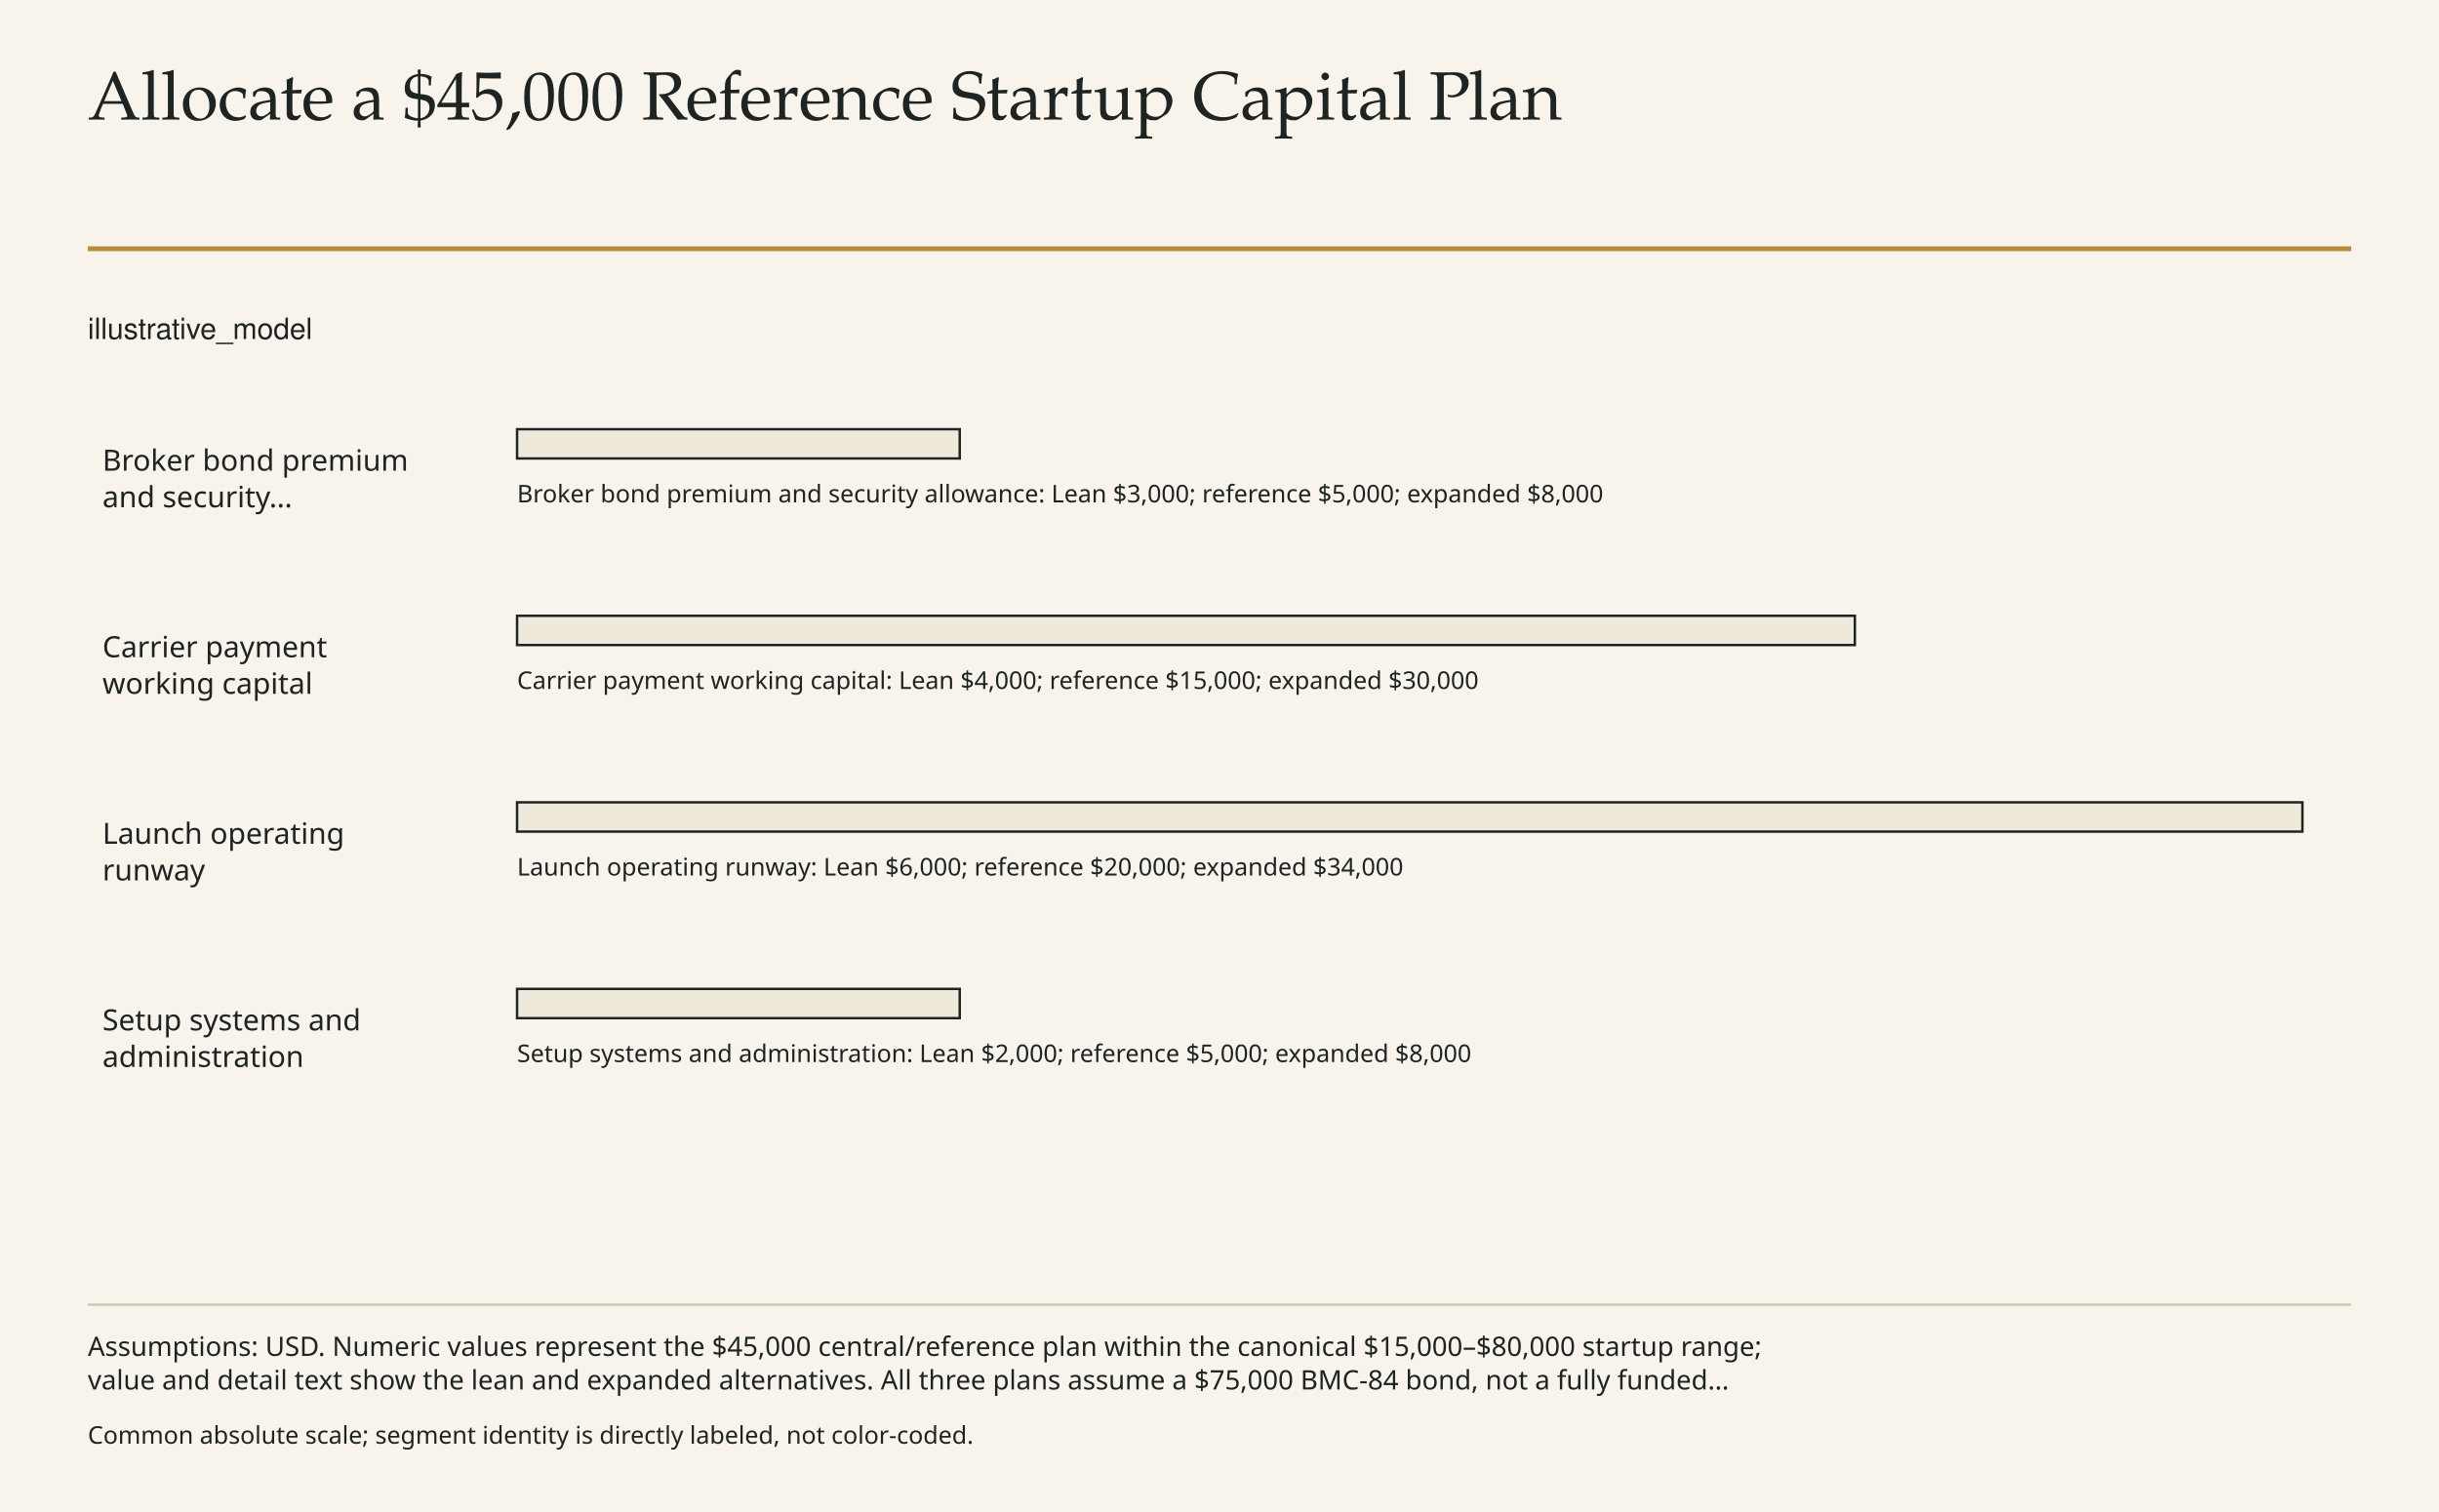
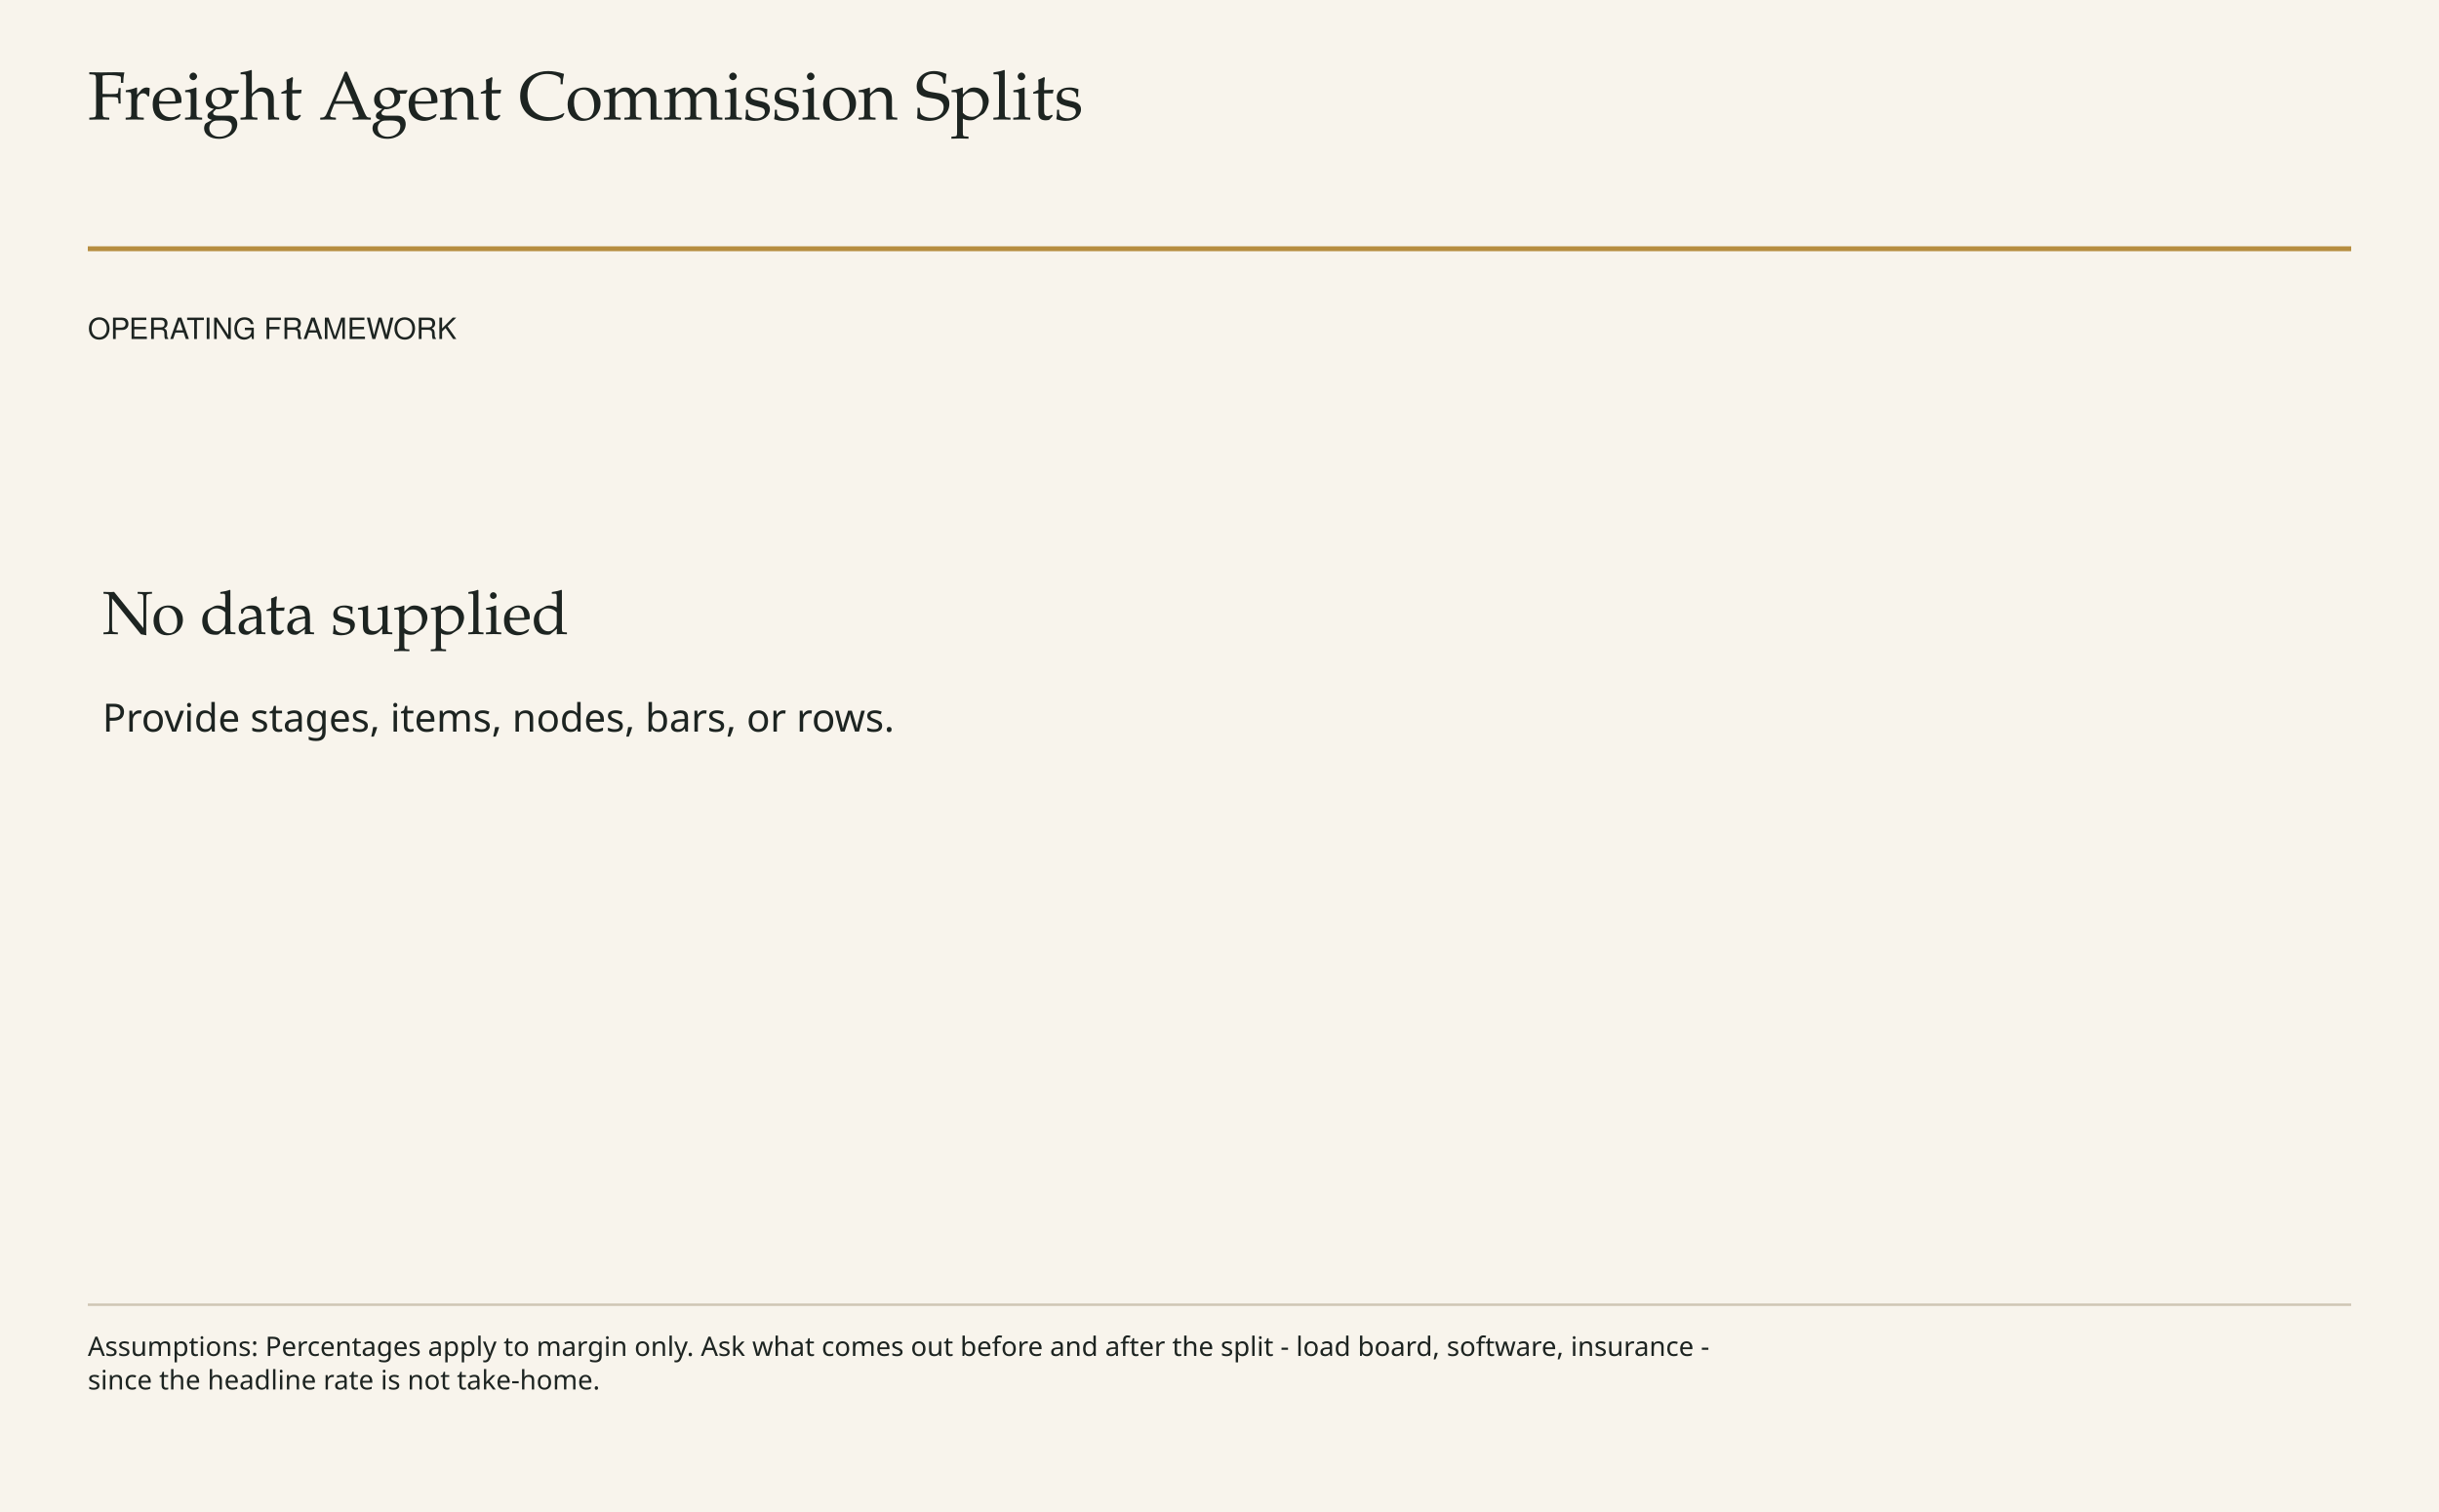
<svg xmlns="http://www.w3.org/2000/svg" viewBox="0 0 1000 620" role="img">
  <rect x="0" y="0" width="1000" height="620" fill="#F8F4EC" stroke="none" stroke-width="1" />
  <text x="36" y="49" font-family="Palatino, Georgia, serif" font-size="28" fill="#1D2421" text-anchor="start" style="font-variant-numeric:tabular-nums">
-     <tspan x="36" dy="0">Allocate a $45,000 Reference Startup Capital Plan</tspan>
+     <tspan x="36" dy="0">Freight Agent Commission Splits</tspan>
  </text>
  <line x1="36" y1="102" x2="964" y2="102" stroke="#B68D40" stroke-width="2" />
  <text x="36" y="139" font-family="Helvetica, sans-serif" font-size="12" fill="#1D2421" text-anchor="start" style="font-variant-numeric:tabular-nums">
-     <tspan x="36" dy="0">illustrative_model</tspan>
+     <tspan x="36" dy="0">OPERATING FRAMEWORK</tspan>
  </text>
-   <text x="42" y="193.0" font-family="Optima, Calibri, sans-serif" font-size="12" fill="#1D2421" text-anchor="start" style="font-variant-numeric:tabular-nums">
-     <tspan x="42" dy="0">Broker bond premium</tspan>
-     <tspan x="42" dy="15.0">and security…</tspan>
+   <text x="42" y="260" font-family="Palatino, Georgia, serif" font-size="25" fill="#1D2421" text-anchor="start" style="font-variant-numeric:tabular-nums">
+     <tspan x="42" dy="0">No data supplied</tspan>
  </text>
-   <rect x="212" y="176.0" width="181.5" height="12" fill="#EFE9DC" stroke="#1D2421" stroke-width="1" />
-   <text x="212" y="206.0" font-family="Optima, Calibri, sans-serif" font-size="10" fill="#1D2421" text-anchor="start" style="font-variant-numeric:tabular-nums">
-     <tspan x="212" dy="0">Broker bond premium and security allowance: Lean $3,000; reference $5,000; expanded $8,000</tspan>
-   </text>
-   <text x="42" y="269.5" font-family="Optima, Calibri, sans-serif" font-size="12" fill="#1D2421" text-anchor="start" style="font-variant-numeric:tabular-nums">
-     <tspan x="42" dy="0">Carrier payment</tspan>
-     <tspan x="42" dy="15.0">working capital</tspan>
-   </text>
-   <rect x="212" y="252.5" width="548.5" height="12" fill="#EFE9DC" stroke="#1D2421" stroke-width="1" />
-   <text x="212" y="282.5" font-family="Optima, Calibri, sans-serif" font-size="10" fill="#1D2421" text-anchor="start" style="font-variant-numeric:tabular-nums">
-     <tspan x="212" dy="0">Carrier payment working capital: Lean $4,000; reference $15,000; expanded $30,000</tspan>
-   </text>
-   <text x="42" y="346.0" font-family="Optima, Calibri, sans-serif" font-size="12" fill="#1D2421" text-anchor="start" style="font-variant-numeric:tabular-nums">
-     <tspan x="42" dy="0">Launch operating</tspan>
-     <tspan x="42" dy="15.0">runway</tspan>
-   </text>
-   <rect x="212" y="329.0" width="732.0" height="12" fill="#EFE9DC" stroke="#1D2421" stroke-width="1" />
-   <text x="212" y="359.0" font-family="Optima, Calibri, sans-serif" font-size="10" fill="#1D2421" text-anchor="start" style="font-variant-numeric:tabular-nums">
-     <tspan x="212" dy="0">Launch operating runway: Lean $6,000; reference $20,000; expanded $34,000</tspan>
-   </text>
-   <text x="42" y="422.5" font-family="Optima, Calibri, sans-serif" font-size="12" fill="#1D2421" text-anchor="start" style="font-variant-numeric:tabular-nums">
-     <tspan x="42" dy="0">Setup systems and</tspan>
-     <tspan x="42" dy="15.0">administration</tspan>
-   </text>
-   <rect x="212" y="405.5" width="181.5" height="12" fill="#EFE9DC" stroke="#1D2421" stroke-width="1" />
-   <text x="212" y="435.5" font-family="Optima, Calibri, sans-serif" font-size="10" fill="#1D2421" text-anchor="start" style="font-variant-numeric:tabular-nums">
-     <tspan x="212" dy="0">Setup systems and administration: Lean $2,000; reference $5,000; expanded $8,000</tspan>
+   <text x="42" y="300" font-family="Optima, Calibri, sans-serif" font-size="16" fill="#1D2421" text-anchor="start" style="font-variant-numeric:tabular-nums">
+     <tspan x="42" dy="0">Provide stages, items, nodes, bars, or rows.</tspan>
  </text>
  <line x1="36" y1="535" x2="964" y2="535" stroke="#CFC6B4" stroke-width="1" />
  <text x="36" y="556" font-family="Optima, Calibri, sans-serif" font-size="11" fill="#1D2421" text-anchor="start" style="font-variant-numeric:tabular-nums">
-     <tspan x="36" dy="0">Assumptions: USD. Numeric values represent the $45,000 central/reference plan within the canonical $15,000–$80,000 startup range;</tspan>
-     <tspan x="36" dy="13.75">value and detail text show the lean and expanded alternatives. All three plans assume a $75,000 BMC-84 bond, not a fully funded…</tspan>
+     <tspan x="36" dy="0">Assumptions: Percentages apply to margin only. Ask what comes out before and after the split - load board, software, insurance -</tspan>
+     <tspan x="36" dy="13.75">since the headline rate is not take-home.</tspan>
  </text>
  <text x="36" y="592" font-family="Optima, Calibri, sans-serif" font-size="10" fill="#1D2421" text-anchor="start" style="font-variant-numeric:tabular-nums">
-     <tspan x="36" dy="0">Common absolute scale; segment identity is directly labeled, not color-coded.</tspan>
+     <tspan x="36" dy="0" />
  </text>
</svg>
